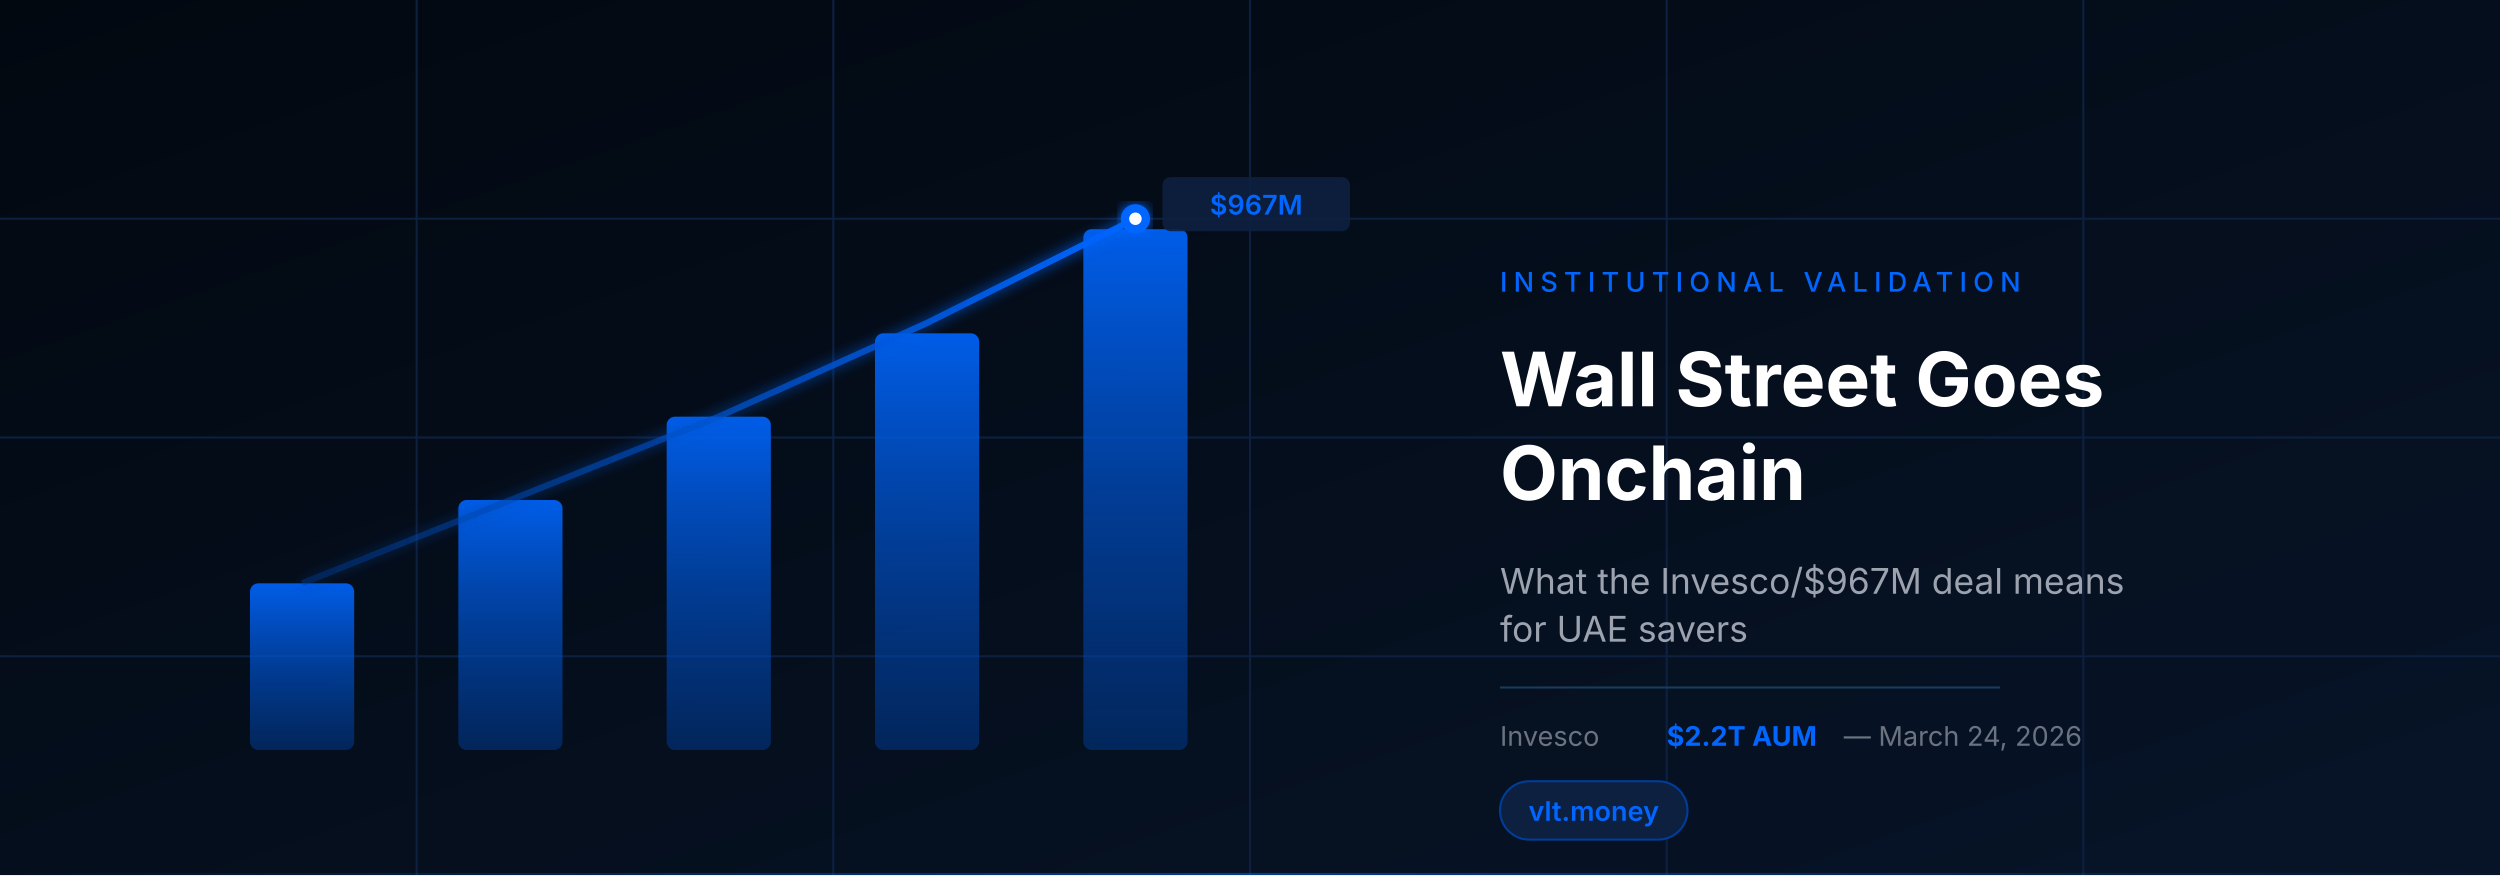
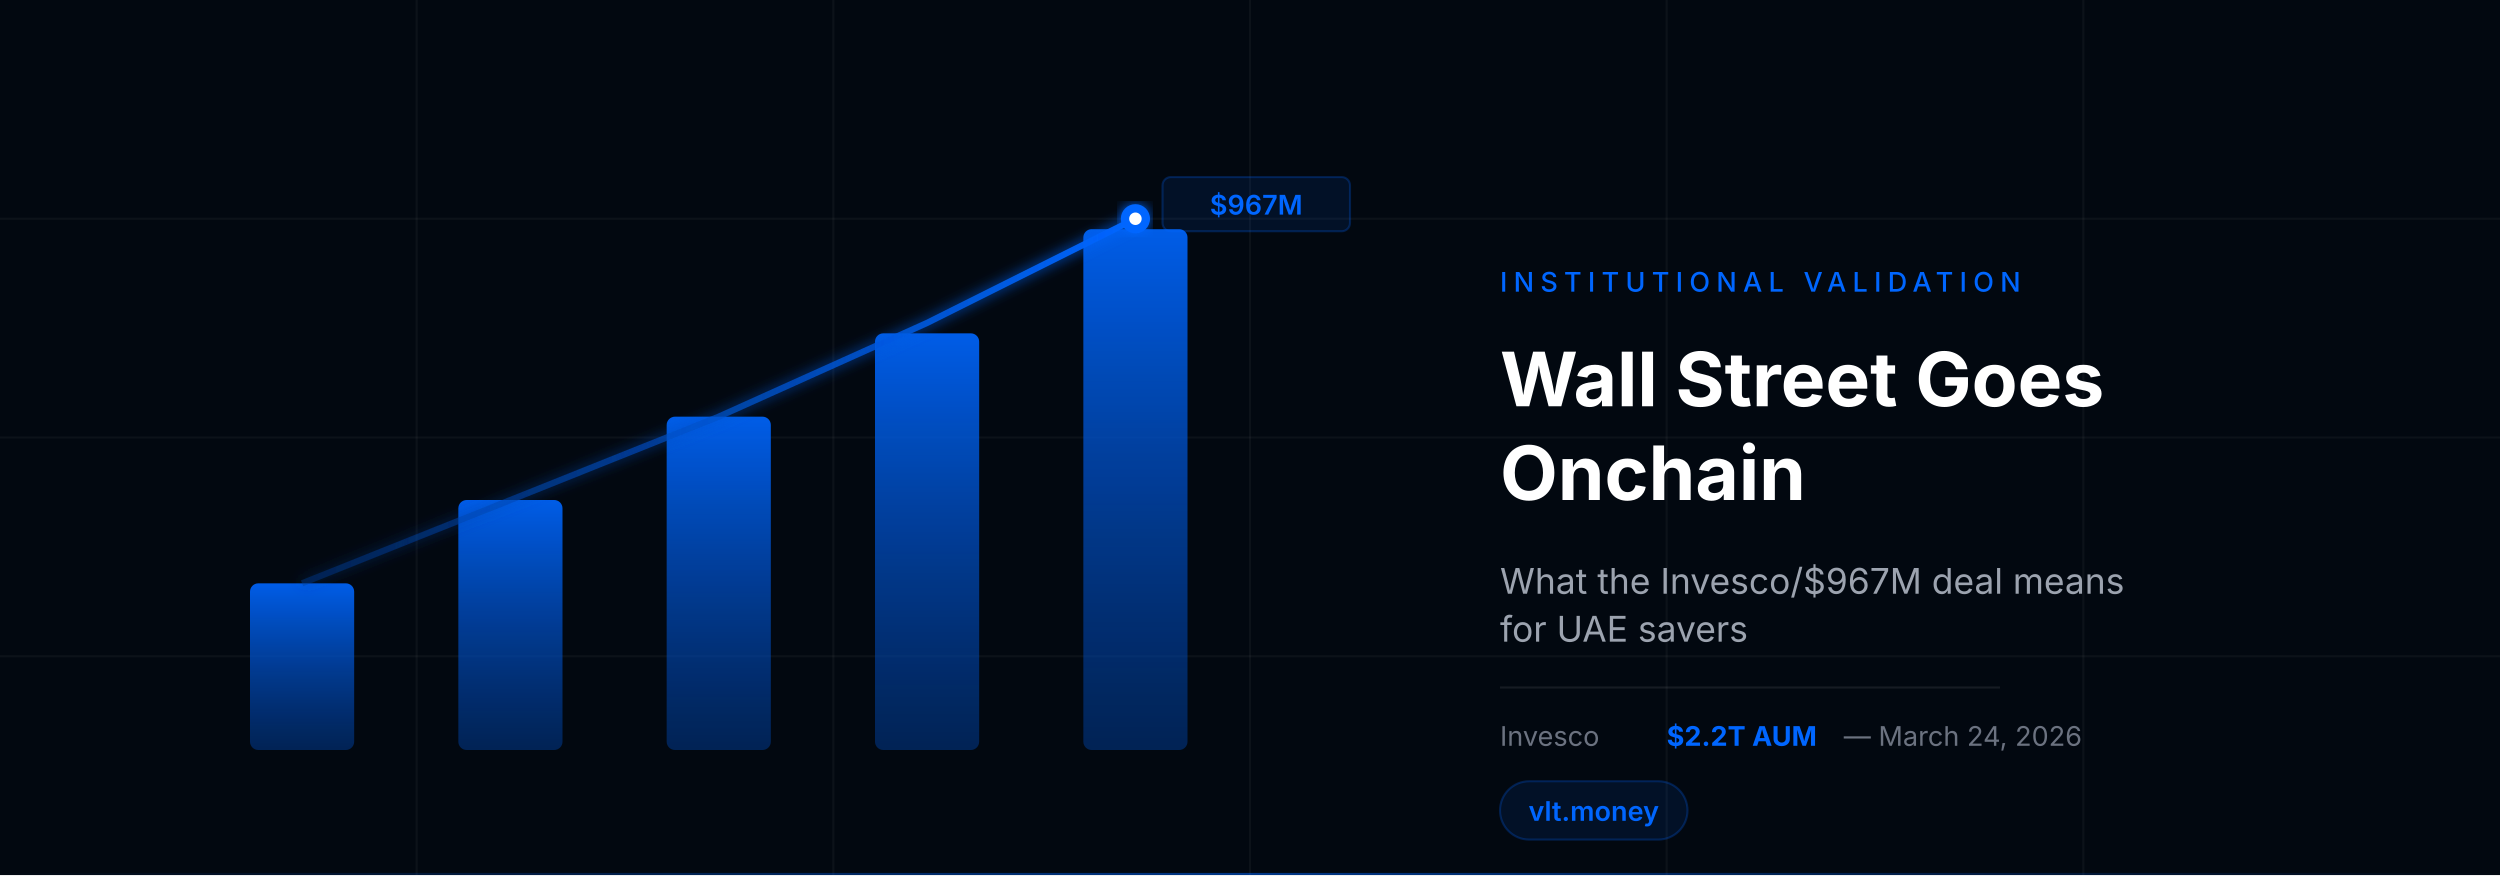
<svg xmlns="http://www.w3.org/2000/svg" width="1200" height="420" viewBox="0 0 1200 420">
  <defs>
-     <linearGradient id="bgGrad" x1="0%" y1="0%" x2="100%" y2="100%">
-       <stop offset="0%" style="stop-color:#020810;stop-opacity:1" />
-       <stop offset="100%" style="stop-color:#071428;stop-opacity:1" />
-     </linearGradient>
    <linearGradient id="lineGrad" x1="0%" y1="0%" x2="100%" y2="0%">
      <stop offset="0%" style="stop-color:#003D99;stop-opacity:0.4" />
      <stop offset="100%" style="stop-color:#0066FF;stop-opacity:1" />
    </linearGradient>
    <linearGradient id="barGrad" x1="0%" y1="0%" x2="0%" y2="100%">
      <stop offset="0%" style="stop-color:#0066FF;stop-opacity:0.9" />
      <stop offset="100%" style="stop-color:#003D99;stop-opacity:0.5" />
    </linearGradient>
    <linearGradient id="glowLine" x1="0%" y1="0%" x2="100%" y2="0%">
      <stop offset="0%" style="stop-color:#0066FF;stop-opacity:0" />
      <stop offset="50%" style="stop-color:#0066FF;stop-opacity:1" />
      <stop offset="100%" style="stop-color:#0066FF;stop-opacity:0" />
    </linearGradient>
    <filter id="glow">
      <feGaussianBlur stdDeviation="3" result="coloredBlur" />
      <feMerge>
        <feMergeNode in="coloredBlur" />
        <feMergeNode in="SourceGraphic" />
      </feMerge>
    </filter>
-     <filter id="textGlow">
-       <feGaussianBlur stdDeviation="6" result="coloredBlur" />
-       <feMerge>
-         <feMergeNode in="coloredBlur" />
-         <feMergeNode in="SourceGraphic" />
-       </feMerge>
-     </filter>
  </defs>
-   <rect width="1200" height="420" fill="url(#bgGrad)" />
-   <line x1="0" y1="105" x2="1200" y2="105" stroke="#0d2040" stroke-width="1" />
-   <line x1="0" y1="210" x2="1200" y2="210" stroke="#0d2040" stroke-width="1" />
-   <line x1="0" y1="315" x2="1200" y2="315" stroke="#0d2040" stroke-width="1" />
-   <line x1="200" y1="0" x2="200" y2="420" stroke="#0d2040" stroke-width="1" />
-   <line x1="400" y1="0" x2="400" y2="420" stroke="#0d2040" stroke-width="1" />
-   <line x1="600" y1="0" x2="600" y2="420" stroke="#0d2040" stroke-width="1" />
-   <line x1="800" y1="0" x2="800" y2="420" stroke="#0d2040" stroke-width="1" />
-   <line x1="1000" y1="0" x2="1000" y2="420" stroke="#0d2040" stroke-width="1" />
+   <rect width="1200" height="420" fill="#020810" />
+   <line x1="0" y1="105" x2="1200" y2="105" stroke="rgba(255,255,255,0.04)" stroke-width="1" />
+   <line x1="0" y1="210" x2="1200" y2="210" stroke="rgba(255,255,255,0.04)" stroke-width="1" />
+   <line x1="0" y1="315" x2="1200" y2="315" stroke="rgba(255,255,255,0.04)" stroke-width="1" />
+   <line x1="200" y1="0" x2="200" y2="420" stroke="rgba(255,255,255,0.04)" stroke-width="1" />
+   <line x1="400" y1="0" x2="400" y2="420" stroke="rgba(255,255,255,0.04)" stroke-width="1" />
+   <line x1="600" y1="0" x2="600" y2="420" stroke="rgba(255,255,255,0.04)" stroke-width="1" />
+   <line x1="800" y1="0" x2="800" y2="420" stroke="rgba(255,255,255,0.04)" stroke-width="1" />
+   <line x1="1000" y1="0" x2="1000" y2="420" stroke="rgba(255,255,255,0.04)" stroke-width="1" />
  <rect x="120" y="280" width="50" height="80" fill="url(#barGrad)" rx="4" />
  <rect x="220" y="240" width="50" height="120" fill="url(#barGrad)" rx="4" />
  <rect x="320" y="200" width="50" height="160" fill="url(#barGrad)" rx="4" />
  <rect x="420" y="160" width="50" height="200" fill="url(#barGrad)" rx="4" />
  <rect x="520" y="110" width="50" height="250" fill="url(#barGrad)" rx="4" />
  <polyline points="145,280 245,240 345,200 445,155 545,105" fill="none" stroke="url(#lineGrad)" stroke-width="3" filter="url(#glow)" />
  <circle cx="545" cy="105" r="7" fill="#0066FF" filter="url(#glow)" />
  <circle cx="545" cy="105" r="3" fill="white" />
-   <rect x="558" y="85" width="90" height="26" rx="4" fill="#0d2040" opacity="0.9" />
+   <rect x="558" y="85" width="90" height="26" rx="4" fill="rgba(0,102,255,0.1)" stroke="rgba(0,102,255,0.25)" stroke-width="1" />
  <text x="603" y="103" font-family="Inter, system-ui, sans-serif" font-size="13" font-weight="600" fill="#0066FF" text-anchor="middle">$967M</text>
  <text x="720" y="140" font-family="Inter, system-ui, sans-serif" font-size="13" fill="#0066FF" letter-spacing="3" font-weight="500">INSTITUTIONAL VALIDATION</text>
  <text x="720" y="195" font-family="Inter, system-ui, sans-serif" font-size="36" font-weight="700" fill="white">Wall Street Goes</text>
  <text x="720" y="240" font-family="Inter, system-ui, sans-serif" font-size="36" font-weight="700" fill="white">Onchain</text>
  <text x="720" y="285" font-family="Inter, system-ui, sans-serif" font-size="17" fill="#9CA3AF" font-weight="400">What the Invesco/$967M deal means</text>
  <text x="720" y="308" font-family="Inter, system-ui, sans-serif" font-size="17" fill="#9CA3AF" font-weight="400">for UAE savers</text>
-   <line x1="720" y1="330" x2="960" y2="330" stroke="#1a3a5e" stroke-width="1" />
+   <line x1="720" y1="330" x2="960" y2="330" stroke="rgba(255,255,255,0.08)" stroke-width="1" />
  <text x="720" y="358" font-family="Inter, system-ui, sans-serif" font-size="13" fill="#6B7280">Invesco</text>
  <text x="800" y="358" font-family="Inter, system-ui, sans-serif" font-size="13" font-weight="700" fill="#0066FF">$2.2T AUM</text>
  <text x="885" y="358" font-family="Inter, system-ui, sans-serif" font-size="13" fill="#6B7280">— March 24, 2026</text>
-   <rect x="720" y="375" width="90" height="28" rx="14" fill="#0d2040" stroke="#003D99" stroke-width="1" />
+   <rect x="720" y="375" width="90" height="28" rx="14" fill="rgba(0,102,255,0.1)" stroke="rgba(0,102,255,0.25)" stroke-width="1" />
  <text x="765" y="394" font-family="Inter, system-ui, sans-serif" font-size="13" fill="#0066FF" text-anchor="middle" font-weight="600">vlt.money</text>
  <rect x="0" y="419" width="1200" height="1" fill="url(#glowLine)" opacity="0.5" />
</svg>
